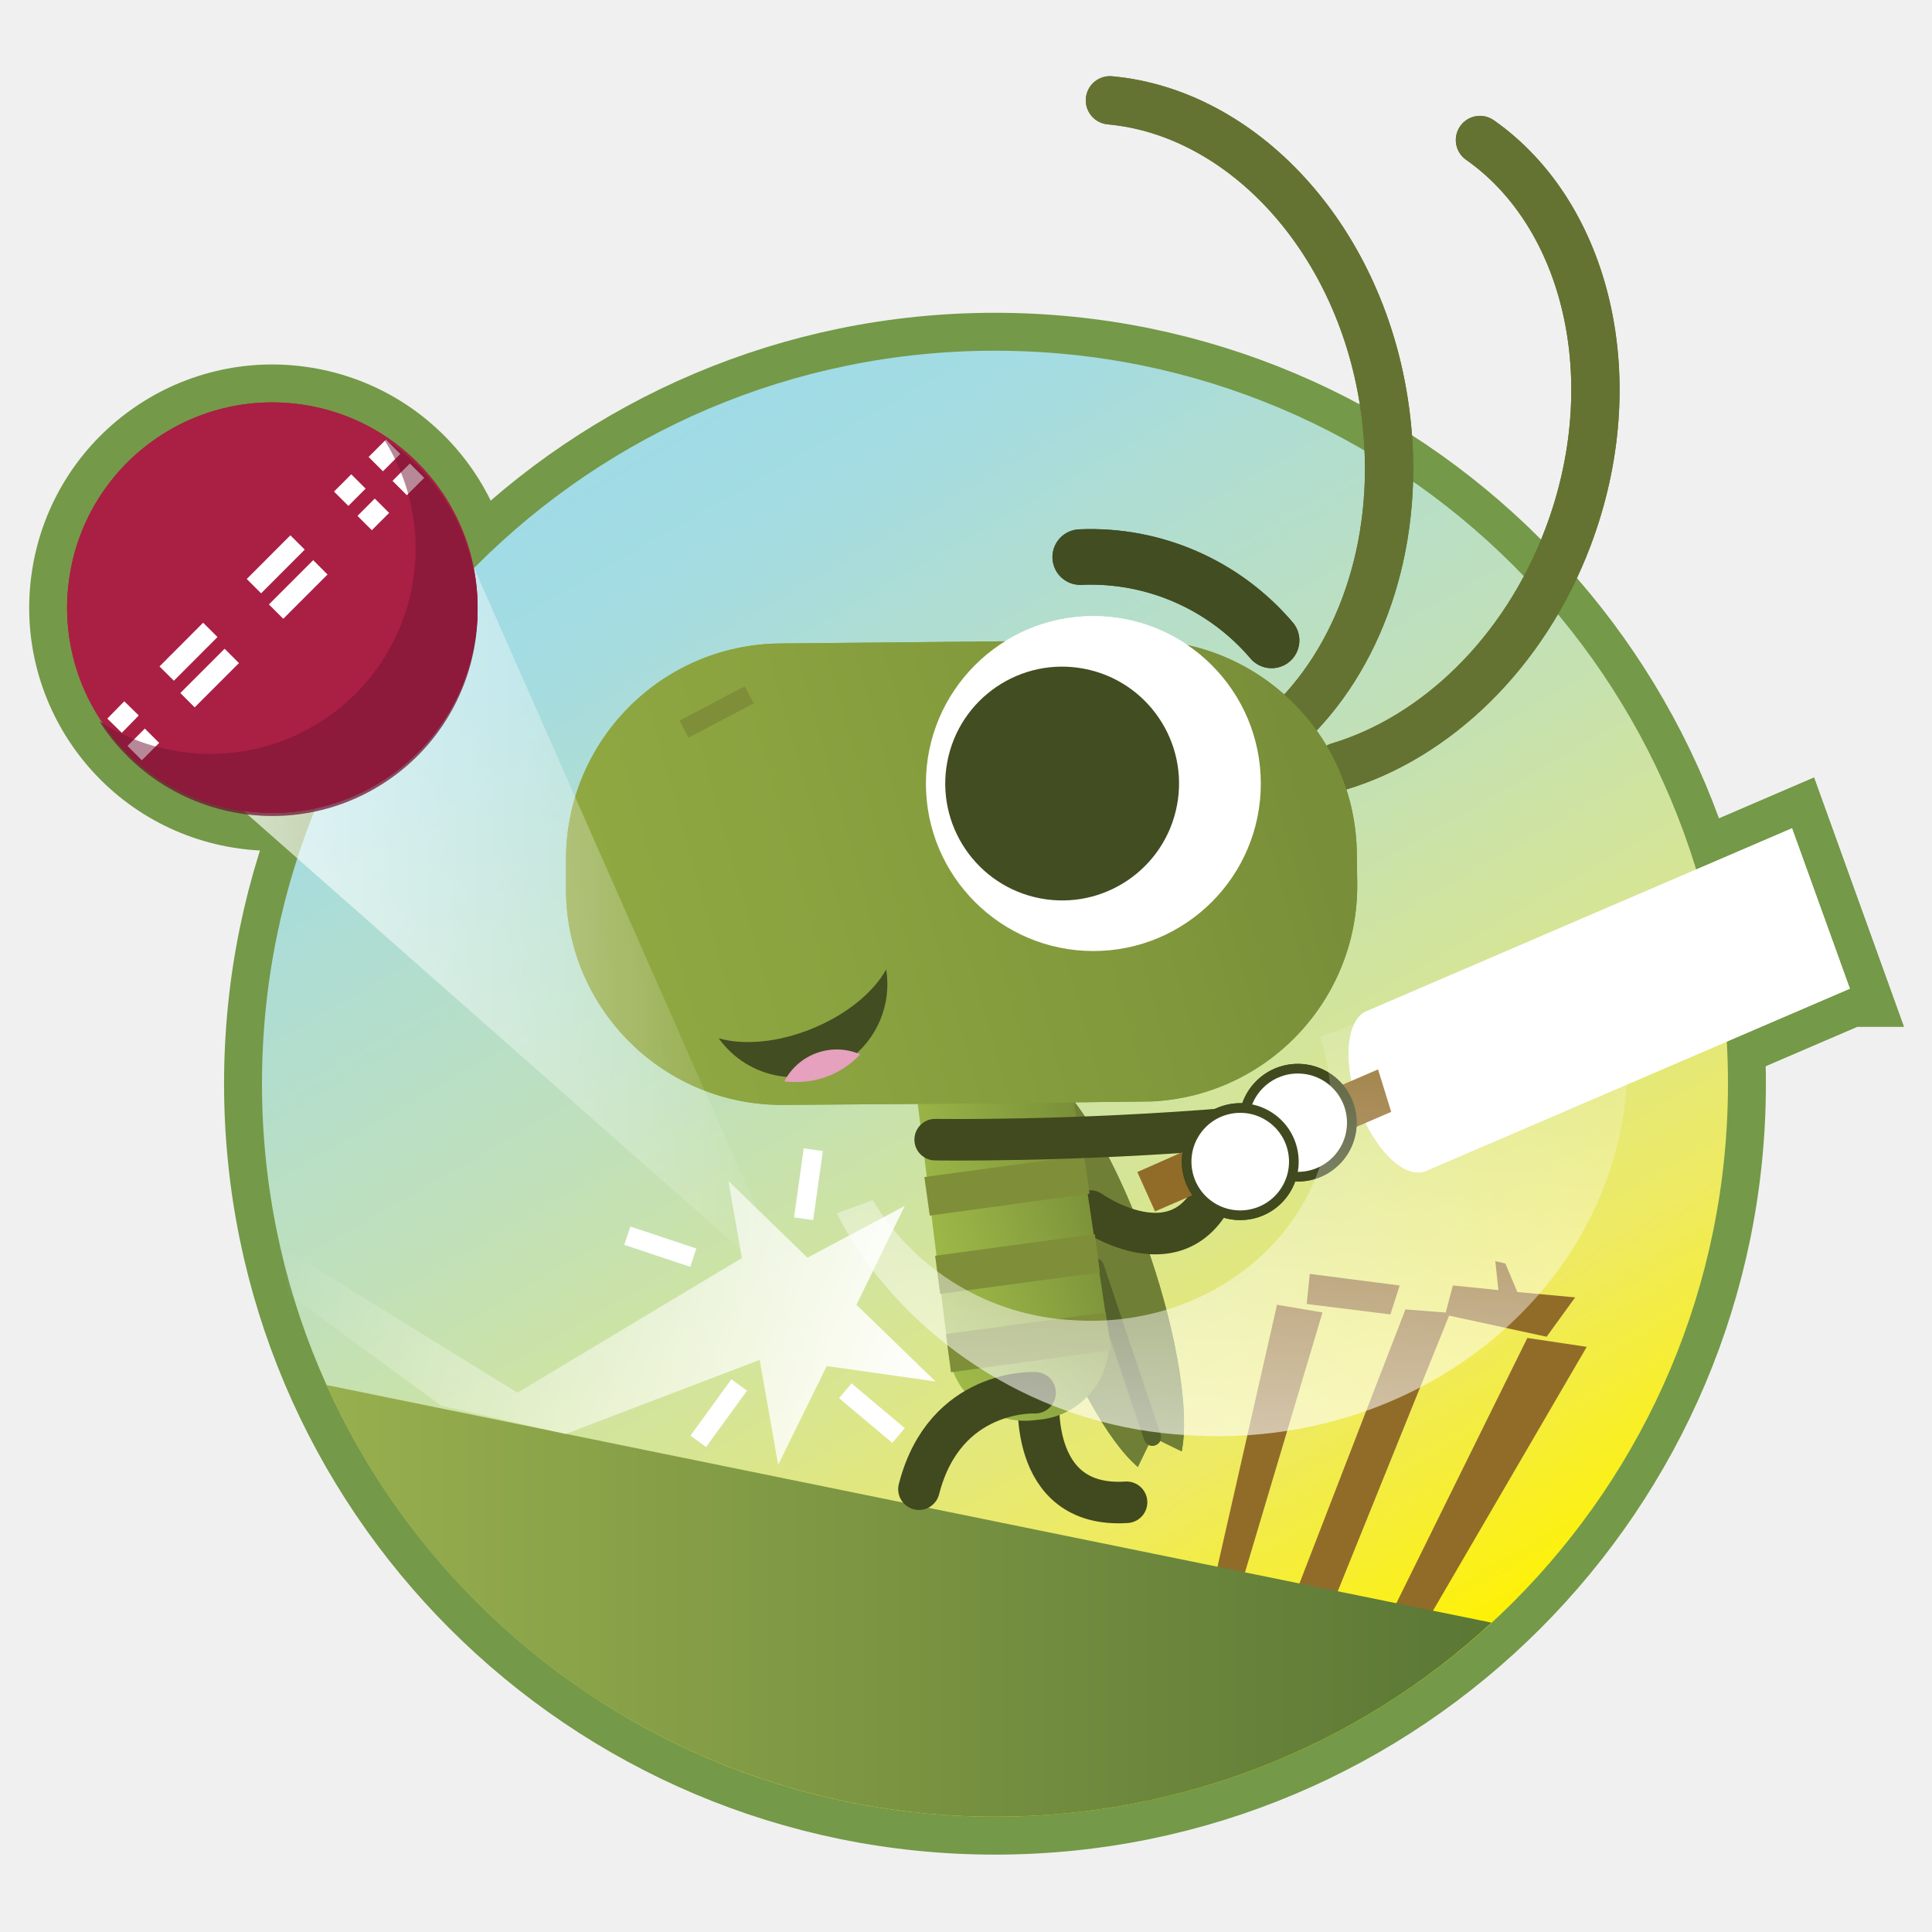
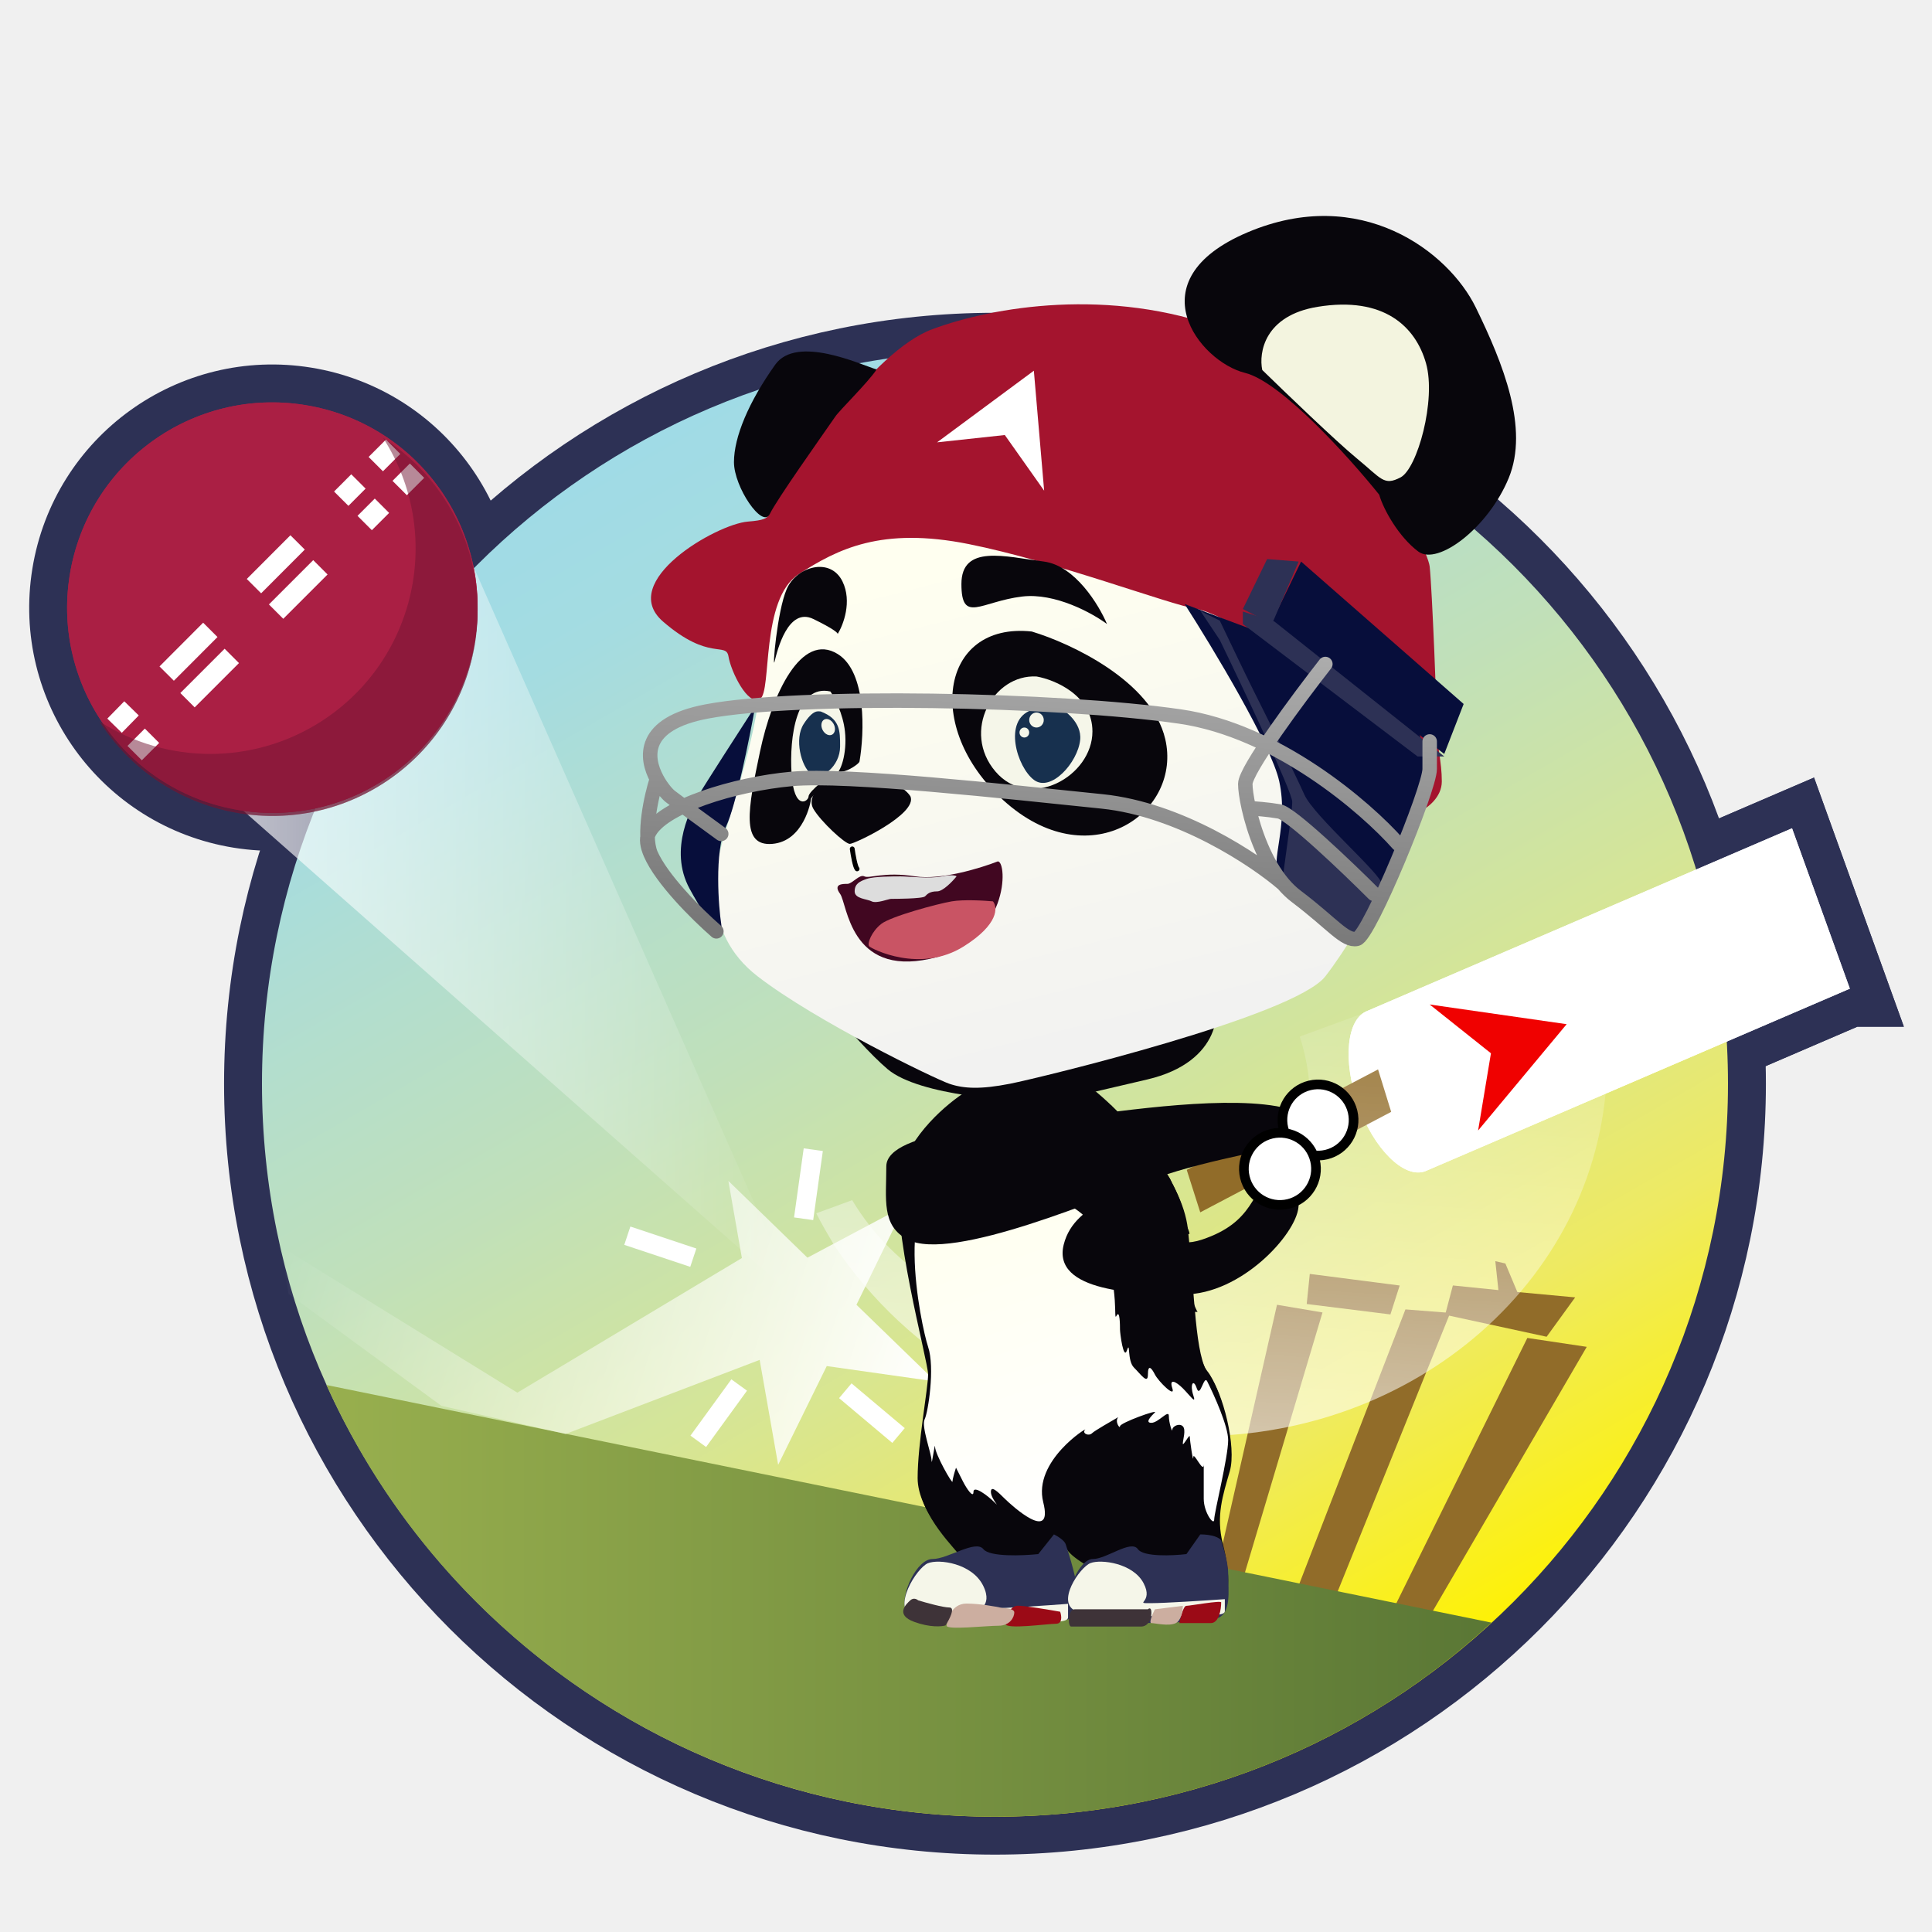
- <svg xmlns="http://www.w3.org/2000/svg" version="1.1" id="Layer_1" x="0px" y="0px" viewBox="0 0 400 400" style="enable-background:new 0 0 400 400;" xml:space="preserve">
-   <style type="text/css">
- 	.st0{fill:none;stroke:#749948;stroke-width:15.7;stroke-miterlimit:10;}
- 	.st1{fill:url(#SVGID_1_);}
- 	.st2{fill:#FFFFFF;}
- 	.st3{fill:#916C29;}
- 	.st4{fill:#6F8036;}
- 	.st5{fill:none;stroke:#54612B;stroke-width:3.6;stroke-linecap:round;stroke-linejoin:round;stroke-miterlimit:10;}
- 	.st6{fill:none;stroke:#41491F;stroke-width:8.6;stroke-linecap:round;stroke-linejoin:round;stroke-miterlimit:10;}
- 	.st7{fill:url(#SVGID_2_);}
- 	.st8{fill:#7F8E38;}
- 	.st9{fill:url(#SVGID_3_);}
- 	.st10{fill:url(#SVGID_4_);}
- 	.st11{fill:none;stroke:#FFFFFF;stroke-width:4;stroke-miterlimit:10;}
- 	.st12{fill:none;stroke:#41491F;stroke-width:2;stroke-linecap:round;stroke-linejoin:round;stroke-miterlimit:10;}
- 	.st13{fill:none;stroke:#647331;stroke-width:10;stroke-linecap:round;stroke-linejoin:round;stroke-miterlimit:10;}
- 	.st14{fill:none;stroke:#424D21;stroke-width:11.5;stroke-linecap:round;stroke-miterlimit:10;}
- 	.st15{fill:url(#SVGID_5_);}
- 	.st16{fill:#424D21;}
- 	.st17{fill:none;stroke:#7F8E38;stroke-width:4;stroke-miterlimit:10;}
- 	.st18{fill:#E5A1BD;}
- 	.st19{fill:url(#SVGID_6_);}
- 	.st20{fill:none;}
- 	.st21{fill:url(#SVGID_7_);}
- 	.st22{fill:url(#SVGID_8_);}
- 	.st23{fill:#AA1F44;}
- 	.st24{fill:none;stroke:#FFFFFF;stroke-width:4.2;stroke-miterlimit:10;}
- 	.st25{fill:none;stroke:#FFFFFF;stroke-width:4.2;stroke-miterlimit:10;stroke-dasharray:12.786,12.786;}
- 	.st26{fill:none;stroke:#FFFFFF;stroke-width:4.2;stroke-miterlimit:10;stroke-dasharray:12.968,12.968;}
- 	.st27{opacity:0.5;fill:#701431;enable-background:new    ;}
- </style>
-   <ellipse transform="matrix(0.1602 -0.9871 0.9871 0.1602 -76.8197 161.3176)" class="st0" cx="56.39" cy="125.8" rx="42.49" ry="42.49" />
-   <path class="st0" d="M382.92,204.72l-87.86,37.78c-4.39,1.6-10.62-4.63-13.9-13.74c-3.19-9.19-2.4-17.89,2-19.49l87.86-37.78  L383,204.72H382.92z" />
-   <path class="st0" d="M382.92,204.72l-87.86,37.78c-4.39,1.6-10.62-4.63-13.9-13.74c-3.19-9.19-2.4-17.89,2-19.49l87.86-37.78  L383,204.72H382.92z" />
-   <circle class="st0" cx="206" cy="224.37" r="151.76" />
-   <linearGradient id="SVGID_1_" gradientUnits="userSpaceOnUse" x1="130.107" y1="309.083" x2="281.89" y2="46.178" gradientTransform="matrix(1 0 0 -1 0 402)">
-     <stop offset="0" style="stop-color:#A0DBE6" />
-     <stop offset="0.1" style="stop-color:#A4DCE1" />
-     <stop offset="0.2" style="stop-color:#AFDDD3" />
-     <stop offset="0.4" style="stop-color:#C0E0BA" />
-     <stop offset="0.6" style="stop-color:#D5E597" />
-     <stop offset="0.8" style="stop-color:#EEEA62" />
-     <stop offset="1" style="stop-color:#FFF200" />
-   </linearGradient>
-   <circle class="st1" cx="206" cy="224.37" r="151.76" />
-   <path class="st2" d="M382.92,204.72l-87.86,37.78c-4.39,1.6-10.62-4.63-13.9-13.74c-3.19-9.19-2.4-17.89,2-19.49l87.86-37.78  L383,204.72H382.92z" />
-   <path class="st2" d="M382.92,204.72l-87.86,37.78c-4.39,1.6-10.62-4.63-13.9-13.74c-3.19-9.19-2.4-17.89,2-19.49l87.86-37.78  L383,204.72H382.92z" />
-   <path class="st3" d="M285.31,221.41l-28.2,12.14l2.8,8.79l28.12-12.14L285.31,221.41z M271.18,263.75l18.61,2.4l-1.92,5.99  l-17.33-2.16L271.18,263.75z M314.15,267.5l-2.48-5.91l-2.08-0.48l0.64,5.99l-9.43-0.96l-1.6,6.07l21.01,4.55l5.91-8.15  L314.15,267.5z M264.39,270.14l-12.54,55.19l5.83,0.48l16.13-54.08L264.39,270.14z" />
-   <path class="st3" d="M290.98,271.1l-22.52,58.23l7.59,2.4l24.2-59.91L290.98,271.1z M316.22,277.01l-28.28,57.27l6.79,2.56  l33.79-57.99L316.22,277.01z" />
-   <path class="st4" d="M235.63,303.76c-6.23-5.27-13.98-19.17-19.81-36.26c-7.99-23.24-9.43-43.85-3.27-45.93  c6.15-2.16,17.57,15.02,25.56,38.34c5.75,17.01,8.15,32.59,6.55,40.58l-6.07-2.96l-3.04,6.23L235.63,303.76z" />
-   <path class="st5" d="M226.77,262.31l11.82,35.22" />
-   <path class="st4" d="M235.63,303.76c-6.23-5.27-13.98-19.17-19.81-36.26c-7.99-23.24-9.43-43.85-3.27-45.93  c6.15-2.16,17.57,15.02,25.56,38.34c5.75,17.01,8.15,32.59,6.55,40.58l-6.07-2.96l-3.04,6.23L235.63,303.76z" />
-   <path class="st5" d="M226.77,262.31l11.82,35.22" />
-   <path class="st6" d="M225.73,250.73c0,0,24.2,17.25,28.67-14.54 M233.24,311.03c-20.85,1.36-18.13-22.76-18.13-22.76" />
-   <linearGradient id="SVGID_2_" gradientUnits="userSpaceOnUse" x1="2288.242" y1="467.091" x2="2328.335" y2="467.091" gradientTransform="matrix(-0.9603 0.279 -0.279 -0.9603 2557.138 61.4057)">
-     <stop offset="0" style="stop-color:#798E39" />
-     <stop offset="0.2" style="stop-color:#82993C" />
-     <stop offset="0.7" style="stop-color:#96B045" />
-     <stop offset="1" style="stop-color:#A0BA49" />
-   </linearGradient>
-   <path class="st7" d="M221.89,225.01l7.59,50.88c1.18,8.73-4.93,16.77-13.66,17.97l-1.52,0.16c-8.68,1.14-16.65-4.92-17.89-13.58  l-6.95-56.39L221.89,225.01L221.89,225.01z" />
-   <path class="st8" d="M225.57,247.13l-33.07,4.55l-1.12-7.99l33.07-4.47L225.57,247.13z M227.72,263.43l-33.07,4.47l-1.04-7.91  l33.07-4.47L227.72,263.43z M230.04,279.56l-33.15,4.55l-1.04-7.91l33.07-4.47L230.04,279.56z" />
-   <path class="st6" d="M193.62,235.95c0,0,28.28,0.48,62.3-2.4" />
-   <linearGradient id="SVGID_3_" gradientUnits="userSpaceOnUse" x1="67.576" y1="70.559" x2="308.797" y2="70.559" gradientTransform="matrix(1 0 0 -1 0 402)">
-     <stop offset="0" style="stop-color:#98AF4E" />
-     <stop offset="1" style="stop-color:#5A7735" />
-   </linearGradient>
-   <path class="st9" d="M206,376.13c38.11,0.06,74.83-14.29,102.8-40.18l-241.22-49.2c24.55,54.45,78.77,89.44,138.5,89.38H206z" />
-   <linearGradient id="SVGID_4_" gradientUnits="userSpaceOnUse" x1="327.408" y1="-134.093" x2="465.264" y2="-134.093" gradientTransform="matrix(0.9537 0.3007 0.3007 -0.9537 -209.7119 19.7202)">
-     <stop offset="0" style="stop-color:#FFFFFF;stop-opacity:0" />
-     <stop offset="1" style="stop-color:#FFFFFF" />
-   </linearGradient>
-   <path class="st10" d="M177.32,270.14l9.98-20.45l-20.13,10.7l-16.37-15.9l2.8,15.97l-46.49,27.88L57.99,258l1.76,9.9l31.63,23.16  l25.72,5.83l40.18-15.34l3.83,21.73l10.06-20.45l22.52,3.19L177.32,270.14z" />
-   <path class="st11" d="M143.54,260.39l-13.66-4.55 M168.38,238.03l-2,14.3 M186.03,297.21l-11.02-9.27 M144.57,298.41l8.47-11.66" />
-   <path class="st6" d="M190.26,308.32c5.35-20.93,24.04-19.97,24.04-19.97" />
-   <path class="st3" d="M250.49,236.51c-0.4,0-0.8,0-1.2,0.16l0.08-0.16l-13.9,6.15l3.67,8.15l12.7-5.51h-0.16l1.68-0.72  c1.04-0.8,1.68-2.16,1.76-3.59C255.03,238.49,252.99,236.51,250.49,236.51L250.49,236.51z" />
-   <ellipse class="st2" cx="268.7" cy="232.44" rx="11.18" ry="11.18" />
-   <ellipse class="st12" cx="268.7" cy="232.44" rx="11.18" ry="11.18" />
-   <ellipse transform="matrix(0.9724 -0.2331 0.2331 0.9724 -48.9961 66.5003)" class="st2" cx="256.8" cy="240.5" rx="11.1" ry="11.1" />
-   <ellipse transform="matrix(0.9724 -0.2331 0.2331 0.9724 -48.9961 66.5003)" class="st12" cx="256.8" cy="240.5" rx="11.1" ry="11.1" />
-   <ellipse class="st2" cx="268.7" cy="232.44" rx="11.18" ry="11.18" />
-   <ellipse class="st12" cx="268.7" cy="232.44" rx="11.18" ry="11.18" />
-   <ellipse transform="matrix(0.9724 -0.2331 0.2331 0.9724 -48.9961 66.5003)" class="st2" cx="256.8" cy="240.5" rx="11.1" ry="11.1" />
-   <ellipse transform="matrix(0.9724 -0.2331 0.2331 0.9724 -48.9961 66.5003)" class="st12" cx="256.8" cy="240.5" rx="11.1" ry="11.1" />
-   <path class="st13" d="M277.17,158.71c19.97-5.99,38.34-23.32,47.45-47.45c12.3-32.51,3.99-66.7-18.21-82.27" />
-   <path class="st13" d="M268.94,147.85c14.3-15.1,21.57-39.14,17.57-64.7c-5.35-34.35-29.55-59.91-56.71-62.38" />
-   <path class="st14" d="M263.27,132.59c-9.84-11.55-24.46-17.92-39.62-17.25" />
-   <linearGradient id="SVGID_5_" gradientUnits="userSpaceOnUse" x1="2373.216" y1="518.048" x2="2536.077" y2="518.048" gradientTransform="matrix(-0.9632 0.2689 -0.2689 -0.9632 2694.618 21.7599)">
-     <stop offset="0" style="stop-color:#798E39" />
-     <stop offset="0.2" style="stop-color:#7F963B" />
-     <stop offset="0.7" style="stop-color:#8CA440" />
-     <stop offset="1" style="stop-color:#91AA42" />
-   </linearGradient>
-   <path class="st15" d="M204.96,228.44l-42.73,0.32c-24.61,0.18-44.74-19.56-45.05-44.17v-6.39c-0.13-24.58,19.59-44.66,44.17-44.97  l74.52-0.72c24.64-0.18,44.79,19.61,45.05,44.25l0.08,6.31c0.16,23.95-18.57,43.77-42.49,44.97" />
-   <ellipse class="st2" cx="226.37" cy="162.23" rx="34.67" ry="34.67" />
-   <ellipse transform="matrix(0.1874 -0.9823 0.9823 0.1874 19.3384 347.83)" class="st16" cx="219.9" cy="162.23" rx="24.2" ry="24.2" />
-   <path class="st17" d="M141.62,150.96l13.5-7.11" />
-   <path class="st16" d="M148.73,214.86c6.12,8.69,18.13,10.78,26.82,4.66c6.02-4.24,9.09-11.53,7.92-18.8  c-2.56,4.63-8.07,9.27-15.26,12.22s-14.38,3.51-19.49,2V214.86z" />
-   <path class="st18" d="M178.12,218.3c-5.9-2.57-12.78-0.12-15.74,5.59C168.3,224.53,173.73,222.85,178.12,218.3L178.12,218.3z" />
-   <path class="st13" d="M277.17,158.71c19.97-5.99,38.34-23.32,47.45-47.45c12.3-32.51,3.99-66.7-18.21-82.27" />
-   <path class="st13" d="M268.94,147.85c14.3-15.1,21.57-39.14,17.57-64.7c-5.35-34.35-29.55-59.91-56.71-62.38" />
-   <path class="st14" d="M263.27,132.59c-9.84-11.55-24.46-17.92-39.62-17.25" />
-   <linearGradient id="SVGID_6_" gradientUnits="userSpaceOnUse" x1="2373.216" y1="518.048" x2="2536.077" y2="518.048" gradientTransform="matrix(-0.9632 0.2689 -0.2689 -0.9632 2694.618 21.7599)">
-     <stop offset="0" style="stop-color:#798E39" />
-     <stop offset="0.2" style="stop-color:#7F963B" />
-     <stop offset="0.7" style="stop-color:#8CA440" />
-     <stop offset="1" style="stop-color:#91AA42" />
-   </linearGradient>
-   <path class="st19" d="M204.96,228.44l-42.73,0.32c-24.61,0.18-44.74-19.56-45.05-44.17v-6.39c-0.13-24.58,19.59-44.66,44.17-44.97  l74.52-0.72c24.64-0.18,44.79,19.61,45.05,44.25l0.08,6.31c0.16,23.95-18.57,43.77-42.49,44.97" />
-   <ellipse class="st2" cx="226.37" cy="162.23" rx="34.67" ry="34.67" />
-   <ellipse transform="matrix(0.1874 -0.9823 0.9823 0.1874 19.3384 347.83)" class="st16" cx="219.9" cy="162.23" rx="24.2" ry="24.2" />
-   <path class="st17" d="M141.62,150.96l13.5-7.11" />
-   <path class="st16" d="M148.73,214.86c6.12,8.69,18.13,10.78,26.82,4.66c6.02-4.24,9.09-11.53,7.92-18.8  c-2.56,4.63-8.07,9.27-15.26,12.22s-14.38,3.51-19.49,2V214.86z" />
-   <path class="st18" d="M178.12,218.3c-5.9-2.57-12.78-0.12-15.74,5.59C168.3,224.53,173.73,222.85,178.12,218.3L178.12,218.3z" />
-   <path class="st20" d="M211.43,252.49l-8.23,0.88" />
-   <linearGradient id="SVGID_7_" gradientUnits="userSpaceOnUse" x1="398.014" y1="29.577" x2="398.014" y2="-127.775" gradientTransform="matrix(1.09 0.073 0.0532 -0.7945 -177.042 182.5685)">
-     <stop offset="0" style="stop-color:#FFFFFF;stop-opacity:0" />
-     <stop offset="1" style="stop-color:#FFFFFF;stop-opacity:0.7" />
-   </linearGradient>
-   <path class="st21" d="M273.33,214.54c1.68,5.11,2.4,10.62,2.08,16.21c-1.76,25.4-25.56,44.49-53.36,42.57  c-17.06-0.9-32.56-10.2-41.37-24.84l-7.43,2.72c1.12,2.24,2.4,4.39,3.67,6.55c15.45,23.25,40.97,37.85,68.85,39.38  c47.37,3.19,88.1-29.39,91.06-72.77c0.7-10.66-0.94-21.35-4.79-31.31l-58.71,21.57V214.54z" />
-   <linearGradient id="SVGID_8_" gradientUnits="userSpaceOnUse" x1="48.885" y1="209.261" x2="164.943" y2="209.261" gradientTransform="matrix(1 0 0 -1 0 402)">
-     <stop offset="0" style="stop-color:#FFFFFF;stop-opacity:0.7" />
-     <stop offset="1" style="stop-color:#FFFFFF;stop-opacity:0" />
-   </linearGradient>
-   <path class="st22" d="M164.94,268.94L48.89,166.54l48.8-50L164.94,268.94z" />
-   <ellipse transform="matrix(0.1602 -0.9871 0.9871 0.1602 -76.8197 161.3176)" class="st23" cx="56.39" cy="125.8" rx="42.49" ry="42.49" />
-   <g>
-     <path class="st24" d="M23.72,150.25l3.51-3.59" />
-     <path class="st25" d="M34.51,139.46l39.7-39.78" />
-     <path class="st24" d="M77.8,96.09l3.59-3.59" />
-   </g>
-   <g>
-     <path class="st24" d="M27.88,155.92l3.59-3.59" />
-     <path class="st26" d="M38.82,144.97l40.26-40.26" />
-     <path class="st24" d="M82.75,101.04l3.59-3.59" />
-   </g>
-   <path class="st27" d="M79.32,90.66c12.67,19.76,6.92,46.04-12.84,58.71c-13.98,8.96-31.89,8.96-45.87,0  c12.67,19.76,38.95,25.5,58.71,12.84c19.76-12.67,25.5-38.95,12.84-58.71C88.85,98.34,84.47,93.96,79.32,90.66z" />
-   <ellipse transform="matrix(0.1602 -0.9871 0.9871 0.1602 -76.8197 161.3176)" class="st23" cx="56.39" cy="125.8" rx="42.49" ry="42.49" />
-   <g>
-     <path class="st24" d="M23.72,150.25l3.51-3.59" />
-     <path class="st25" d="M34.51,139.46l39.7-39.78" />
-     <path class="st24" d="M77.8,96.09l3.59-3.59" />
-   </g>
-   <g>
-     <path class="st24" d="M27.88,155.92l3.59-3.59" />
-     <path class="st26" d="M38.82,144.97l40.26-40.26" />
-     <path class="st24" d="M82.75,101.04l3.59-3.59" />
-   </g>
-   <path class="st27" d="M79.32,90.66c12.67,19.76,6.92,46.04-12.84,58.71c-13.98,8.96-31.89,8.96-45.87,0  c12.67,19.76,38.95,25.5,58.71,12.84c19.76-12.67,25.5-38.95,12.84-58.71C88.85,98.34,84.47,93.96,79.32,90.66z" />
+ <svg xmlns="http://www.w3.org/2000/svg" width="400" height="400" viewBox="0 0 400 400" fill="none">
+   <path d="M98.333 132.615C102.092 109.451 86.362 87.626 63.198 83.866C40.034 80.107 18.209 95.837 14.449 119.001C10.69 142.165 26.42 163.991 49.584 167.75C72.748 171.509 94.574 155.779 98.333 132.615Z" stroke="#2D3155" stroke-width="15.7" stroke-miterlimit="10" />
+   <path d="M382.92 204.72L295.06 242.5C290.67 244.1 284.44 237.87 281.16 228.76C277.97 219.57 278.76 210.87 283.16 209.27L371.02 171.49L383 204.72H382.92Z" stroke="#2D3155" stroke-width="15.7" stroke-miterlimit="10" />
+   <path d="M382.92 204.72L295.06 242.5C290.67 244.1 284.44 237.87 281.16 228.76C277.97 219.57 278.76 210.87 283.16 209.27L371.02 171.49L383 204.72H382.92Z" stroke="#2D3155" stroke-width="15.7" stroke-miterlimit="10" />
+   <path d="M206 376.13C289.815 376.13 357.76 308.185 357.76 224.37C357.76 140.555 289.815 72.61 206 72.61C122.185 72.61 54.24 140.555 54.24 224.37C54.24 308.185 122.185 376.13 206 376.13Z" stroke="#2D3155" stroke-width="15.7" stroke-miterlimit="10" />
+   <path d="M206 376.13C289.815 376.13 357.76 308.185 357.76 224.37C357.76 140.555 289.815 72.61 206 72.61C122.185 72.61 54.24 140.555 54.24 224.37C54.24 308.185 122.185 376.13 206 376.13Z" fill="url(#paint0_linear_89_3707)" />
+   <path d="M382.92 204.72L295.06 242.5C290.67 244.1 284.44 237.87 281.16 228.76C277.97 219.57 278.76 210.87 283.16 209.27L371.02 171.49L383 204.72H382.92Z" fill="white" />
+   <path d="M382.92 204.72L295.06 242.5C290.67 244.1 284.44 237.87 281.16 228.76C277.97 219.57 278.76 210.87 283.16 209.27L371.02 171.49L383 204.72H382.92Z" fill="white" />
+   <path d="M285.31 221.41L245.7 242.21L248.5 251L288.03 230.2L285.31 221.41ZM271.18 263.75L289.79 266.15L287.87 272.14L270.54 269.98L271.18 263.75ZM314.15 267.5L311.67 261.59L309.59 261.11L310.23 267.1L300.8 266.14L299.2 272.21L320.21 276.76L326.12 268.61L314.15 267.5ZM264.39 270.14L251.85 325.33L257.68 325.81L273.81 271.73L264.39 270.14Z" fill="#916C29" />
+   <path d="M290.98 271.1L268.46 329.33L276.05 331.73L300.25 271.82L290.98 271.1ZM316.22 277.01L287.94 334.28L294.73 336.84L328.52 278.85L316.22 277.01Z" fill="#916C29" />
+   <path d="M206 376.13C244.11 376.19 280.83 361.84 308.8 335.95L67.58 286.75C92.13 341.2 146.35 376.19 206.08 376.13H206Z" fill="url(#paint1_linear_89_3707)" />
+   <path d="M177.32 270.14L187.3 249.69L167.17 260.39L150.8 244.49L153.6 260.46L107.11 288.34L57.99 258L59.75 267.9L91.38 291.06L117.1 296.89L157.28 281.55L161.11 303.28L171.17 282.83L193.69 286.02L177.32 270.14Z" fill="url(#paint2_linear_89_3707)" />
+   <path d="M143.54 260.39L129.88 255.84M168.38 238.03L166.38 252.33M186.03 297.21L175.01 287.94M144.57 298.41L153.04 286.75" stroke="white" stroke-width="4" stroke-miterlimit="10" />
+   <path d="M269.08 214.54C270.76 219.65 271.48 225.16 271.16 230.75C269.4 256.15 245.6 275.24 217.8 273.32C200.74 272.42 185.24 263.12 176.43 248.48L169 251.2C170.12 253.44 171.4 255.59 172.67 257.75C188.12 281 213.64 295.6 241.52 297.13C288.89 300.32 329.62 267.74 332.58 224.36C333.28 213.7 331.64 203.01 327.79 193.05L269.08 214.62V214.54Z" fill="url(#paint3_linear_89_3707)" />
+   <path d="M164.94 268.94L48.89 166.54L97.69 116.54L164.94 268.94Z" fill="url(#paint4_linear_89_3707)" />
+   <path d="M98.333 132.615C102.092 109.451 86.362 87.626 63.198 83.866C40.034 80.107 18.209 95.837 14.449 119.001C10.69 142.165 26.42 163.991 49.584 167.75C72.748 171.509 94.574 155.779 98.333 132.615Z" fill="#AA1F44" />
+   <path d="M23.72 150.25L27.23 146.66" stroke="white" stroke-width="4.2" stroke-miterlimit="10" />
+   <path d="M34.51 139.46L74.21 99.68" stroke="white" stroke-width="4.2" stroke-miterlimit="10" stroke-dasharray="12.79 12.79" />
+   <path d="M77.8 96.09L81.39 92.5" stroke="white" stroke-width="4.2" stroke-miterlimit="10" />
+   <path d="M27.88 155.92L31.47 152.33" stroke="white" stroke-width="4.2" stroke-miterlimit="10" />
+   <path d="M38.82 144.97L79.08 104.71" stroke="white" stroke-width="4.2" stroke-miterlimit="10" stroke-dasharray="12.97 12.97" />
+   <path d="M82.75 101.04L86.34 97.45" stroke="white" stroke-width="4.2" stroke-miterlimit="10" />
+   <path opacity="0.5" d="M79.32 90.66C91.99 110.42 86.24 136.7 66.48 149.37C52.5 158.33 34.59 158.33 20.61 149.37C33.28 169.13 59.56 174.87 79.32 162.21C99.08 149.54 104.82 123.26 92.16 103.5C88.85 98.34 84.47 93.96 79.32 90.66Z" fill="#701431" />
+   <path d="M98.333 132.615C102.092 109.451 86.362 87.626 63.198 83.866C40.034 80.107 18.209 95.837 14.449 119.001C10.69 142.165 26.42 163.991 49.584 167.75C72.748 171.509 94.574 155.779 98.333 132.615Z" fill="#AA1F44" />
+   <path d="M23.72 150.25L27.23 146.66" stroke="white" stroke-width="4.2" stroke-miterlimit="10" />
+   <path d="M34.51 139.46L74.21 99.68" stroke="white" stroke-width="4.2" stroke-miterlimit="10" stroke-dasharray="12.79 12.79" />
+   <path d="M77.8 96.09L81.39 92.5" stroke="white" stroke-width="4.2" stroke-miterlimit="10" />
+   <path d="M27.88 155.92L31.47 152.33" stroke="white" stroke-width="4.2" stroke-miterlimit="10" />
+   <path d="M38.82 144.97L79.08 104.71" stroke="white" stroke-width="4.2" stroke-miterlimit="10" stroke-dasharray="12.97 12.97" />
+   <path d="M82.75 101.04L86.34 97.45" stroke="white" stroke-width="4.2" stroke-miterlimit="10" />
+   <path opacity="0.5" d="M79.32 90.66C91.99 110.42 86.24 136.7 66.48 149.37C52.5 158.33 34.59 158.33 20.61 149.37C33.28 169.13 59.56 174.87 79.32 162.21C99.08 149.54 104.82 123.26 92.16 103.5C88.85 98.34 84.47 93.96 79.32 90.66Z" fill="#701431" />
+   <path d="M237.5 223.5C253.155 219.842 252.804 208.371 251 206L236 208.5C224.48 211.04 208.696 219.347 201.701 219.347C192.957 219.347 168.807 198.518 165.477 198.01C162.146 197.502 177.135 215.791 183.797 221.379C190.459 226.967 210.444 227.983 214.608 227.983C218.772 227.983 217.931 228.072 237.5 223.5Z" fill="#08060C" />
+   <path d="M274.401 202.136C267.971 210.412 215.126 223.197 209.098 224.379C203.07 225.561 199.554 225.414 196.54 224.379C193.526 223.345 168.912 211.447 156.856 202.136C144.8 192.824 148.316 179.375 149.321 175.237C150.326 171.098 156.856 151.959 157.358 141.613C157.86 131.267 161.377 114.196 170.419 111.093C179.461 107.989 210.103 109.541 219.647 109.541C229.191 109.541 265.359 133.336 271.387 133.336C277.415 133.336 294.996 149.889 295.498 158.166C296.001 166.443 282.438 191.79 274.401 202.136Z" fill="url(#paint5_linear_89_3707)" />
+   <path d="M298.512 161.787C298.512 165.098 295.498 167.305 293.991 167.995C294.661 164.891 296.001 158.373 296.001 157.132C296.001 155.58 287.964 144.717 284.95 142.13C281.936 139.544 273.898 135.923 271.387 136.957C268.875 137.992 253.805 127.129 247.777 126.094C241.749 125.06 218.642 116.266 200.558 112.645C182.475 109.024 173.433 113.679 165.395 118.852C157.358 124.025 159.87 143.165 157.358 144.717C154.847 146.269 151.33 139.026 150.828 135.923C150.326 132.819 146.809 136.957 137.265 128.681C127.721 120.404 148.316 108.506 154.847 107.989C161.377 107.472 157.861 106.437 161.377 101.782C164.893 97.126 180.465 72.813 193.023 68.158C205.582 63.502 229.693 59.364 253.303 68.158C276.912 76.952 295.498 112.645 296.001 117.3C296.503 121.956 297.508 147.303 297.508 150.924C297.508 154.545 298.512 157.649 298.512 161.787Z" fill="#A4142E" />
+   <path d="M214.049 76.752L194.012 91.582L208.037 90.069L216.179 101.589L214.049 76.752Z" fill="white" />
+   <path d="M257.77 77.202C265.28 79.047 279.42 94.785 285.552 102.423C286.418 105.486 289.622 111.196 293.646 114.193C297.67 117.19 308.133 109.267 312.365 98.971C316.598 88.676 311.228 75.308 305.555 63.68C299.883 52.052 281.666 38.184 258.273 48.112C234.88 58.04 248.383 74.895 257.77 77.202Z" fill="#08060C" />
+   <path d="M272.791 63.525C261.813 65.319 260.582 72.993 261.338 76.605C266.114 81.267 276.703 91.444 280.86 94.86C286.056 99.129 286.486 100.648 289.963 98.844C293.441 97.04 297.388 82.803 295.24 75.212C293.091 67.62 286.513 61.282 272.791 63.525Z" fill="#F3F4DF" />
+   <path d="M160.5 75.5C164.92 69.293 178.151 75.465 181.5 76.5C179.491 79.431 173.958 84.776 172.93 86.263C170 90.5 160.874 103.333 159.367 106.437C157.86 109.541 151.96 100.847 151.96 95.674C151.96 90.501 154.974 83.259 160.5 75.5Z" fill="#08060C" />
+   <path d="M269.377 116.266L303.033 145.751L299.015 156.097L263.35 128.681L269.377 116.266Z" fill="#070E3B" />
+   <path d="M262.345 115.749L268.875 116.266L263.349 129.198L257.321 126.094L262.345 115.749Z" fill="#2D3155" />
+   <path d="M264.857 161.787C263.249 154.338 251.126 134.198 245.266 125.06C252.466 127.818 267.67 133.543 270.884 134.371C274.903 135.405 292.485 149.372 293.489 150.924C294.494 152.476 295.499 161.787 295.499 163.856C295.499 165.925 283.945 193.859 281.433 194.894C278.922 195.928 266.866 184.548 264.857 181.444C262.847 178.34 266.866 171.098 264.857 161.787Z" fill="#070E3B" />
+   <path d="M259.544 143C257.944 139.8 254.211 132 252.544 128.5L248.544 126.5L252.544 132.5C257.544 142.833 267.544 164 267.544 166C267.544 168.5 265.544 181 265.544 182.5C265.544 184 279.044 194 281.044 194C283.044 194 286.044 185 286.044 183C286.044 181 272.044 169 270.044 164.5C268.044 160 261.544 147 259.544 143Z" fill="#2D3155" />
+   <path d="M241.247 152.993C238.434 140.992 221.656 133.164 213.619 130.75C194.53 128.681 191.014 151.441 208.596 166.443C226.177 181.444 244.763 167.995 241.247 152.993Z" fill="#08060C" />
+   <path d="M226.177 151.441C226.177 143.992 218.475 140.751 214.624 140.061C205.582 139.544 199.052 151.441 206.084 159.718C213.117 167.995 226.177 160.753 226.177 151.441Z" fill="#F5F6E9" />
+   <path d="M223.637 153.212C224.038 149.487 220.12 147.004 220.12 147.004C220.12 147.004 218.412 145.349 213.59 147.004C207.562 149.073 210.576 158.902 214.092 161.488C217.609 164.075 223.134 157.867 223.637 153.212Z" fill="#17304E" />
+   <path d="M144.8 164.374C146.006 162.305 153.005 151.441 156.354 146.269C155.181 152.821 152.335 166.96 150.326 171.098C147.814 176.271 148.819 188.169 149.321 191.273C149.823 194.376 147.312 192.307 142.791 184.031C138.27 175.754 143.293 166.96 144.8 164.374Z" fill="#070E3B" />
+   <path d="M216.13 116.266C222.56 117.093 227.516 125.232 229.191 129.198C226.177 126.956 218.441 122.68 211.609 123.508C203.07 124.542 199.051 129.198 199.051 120.921C199.051 112.645 208.093 115.231 216.13 116.266Z" fill="#08060C" />
+   <path d="M174.438 120.404C176.447 124.542 174.605 129.37 173.433 131.267C173.532 131.095 172.665 130.232 168.41 128.163C163.129 125.596 160.907 134.754 160.383 136.911L160.372 136.957C159.87 139.026 160.875 126.611 162.884 121.956C164.893 117.3 171.926 115.231 174.438 120.404Z" fill="#08060C" />
+   <path d="M189.507 181.444C194.731 182.272 203.07 179.72 206.586 178.34C208.596 178.34 209.098 194.894 192.521 198.515C175.944 202.136 175.442 187.134 173.935 185.065C172.428 182.996 174.437 182.996 175.442 182.996C176.446 182.996 177.953 180.927 178.958 181.444C179.963 181.961 182.977 180.409 189.507 181.444Z" fill="#410721" />
+   <path d="M197.042 186.617C199.453 186.203 203.74 186.444 205.582 186.617C206.586 187.824 206.787 191.376 199.554 195.928C190.512 201.618 180.465 196.445 179.963 195.928C179.461 195.411 180.465 192.824 182.475 191.273C184.484 189.721 194.028 187.134 197.042 186.617Z" fill="#C95464" />
+   <path d="M194.028 184.548C195.234 184.548 197.21 182.479 198.047 181.444C197.879 181.272 197.042 181.03 195.033 181.444C192.521 181.961 188 181.444 186.493 181.444C184.986 181.444 180.968 181.444 179.461 181.961C177.954 182.479 176.949 182.996 176.949 184.548C176.949 186.1 179.461 186.1 180.465 186.617C181.47 187.134 183.982 186.1 184.484 186.1C184.986 186.1 191.014 186.1 191.517 185.582C192.019 185.065 192.521 184.548 194.028 184.548Z" fill="#DDDDDD" />
+   <path d="M177.954 160.752C184.384 160.752 187.665 163.511 188.503 164.891C190.01 168.512 176.949 174.719 175.944 174.719C174.94 174.719 169.916 170.064 168.41 167.477C166.903 164.891 169.916 160.752 177.954 160.752Z" fill="#08060C" />
+   <path d="M176.447 175.754C176.614 176.961 177.049 179.478 177.451 179.892" stroke="black" stroke-linecap="round" />
+   <ellipse cx="1.507" cy="1.552" rx="1.507" ry="1.552" transform="matrix(-1 0 0 1 216.102 147.521)" fill="#F5F6E9" />
+   <ellipse cx="1.005" cy="1.035" rx="1.005" ry="1.035" transform="matrix(-1 0 0 1 213.087 150.625)" fill="#F5F6E9" />
+   <path d="M173.433 135.405C179.461 139.13 178.959 151.786 177.954 157.649C177.869 158.166 175.442 159.718 174.438 159.718C173.433 159.718 167.907 164.891 167.907 165.408C167.907 165.925 166.4 174.202 159.87 174.719C153.34 175.237 154.847 167.477 157.358 155.58C159.87 143.682 165.898 130.75 173.433 135.405Z" fill="#08060C" />
+   <path d="M174.94 151.441C174.538 147.717 172.763 144.372 171.926 143.165C164.893 141.613 163.386 152.476 163.888 160.235C164.391 167.995 167.405 165.925 167.405 164.891C167.405 163.856 171.926 160.235 172.93 160.235C173.935 160.235 175.442 156.097 174.94 151.441Z" fill="#F5F6E9" />
+   <path d="M173.935 154.545C173.935 151.234 173.935 148.855 169.916 147.303C169.414 147.303 168.409 146.786 166.4 149.89C164.391 152.993 165.898 158.683 167.907 160.235C169.916 161.787 173.935 158.683 173.935 154.545Z" fill="#17304E" />
+   <ellipse cx="1.301" cy="1.761" rx="1.301" ry="1.761" transform="matrix(-0.866043 0.499969 0.478132 0.878288 171.75 148.337)" fill="#F5F6E9" />
+   <path d="M293.489 156.614H299.015L263.852 128.68L257.321 126.611V129.198L293.489 156.614Z" fill="#2D3155" />
+   <path d="M289.47 174.719C282.773 167.133 264.354 151.235 244.261 148.338C219.144 144.717 165.395 143.682 146.307 147.303C132.764 149.872 133.634 156.868 136 161.27M149.321 172.65C146.474 170.581 140.379 166.132 138.772 164.891C138.188 164.44 136.969 163.072 136 161.27M274.401 137.475C268.875 144.544 257.824 159.408 257.824 162.305C257.824 163.313 258.058 165.124 258.558 167.335M296.001 153.511C296.001 154.028 296.001 155.89 296.001 159.201C296.001 163.339 283.443 193.859 280.931 194.376C278.419 194.894 275.908 191.273 268.373 185.583C267.397 184.846 266.497 183.97 265.67 182.996M284.447 185.065C278.922 179.547 267.268 168.409 264.856 167.995C262.445 167.581 259.653 167.383 258.558 167.335M258.558 167.335C259.621 172.035 261.887 178.543 265.67 182.996M265.67 182.996C259.873 177.996 244.261 167.581 228.186 165.926C208.093 163.856 175.442 160.235 163.888 161.27C152.335 162.305 136.763 166.96 134.251 172.65C133.774 173.732 134.005 175.166 134.71 176.789M148.316 192.825C144.103 189.144 136.971 181.995 134.71 176.789M136 161.27C134.886 164.719 133.068 172.65 134.71 176.789" stroke="url(#paint6_linear_89_3707)" stroke-width="3" stroke-linecap="round" />
+   <path d="M245.609 253.827C244.453 242.96 232.606 230.711 226.827 225.944H200.1C196.247 228.328 188.108 235.096 186.374 243.103C184.207 253.113 192.153 281.711 192.153 284.57C192.153 287.43 189.986 298.869 189.986 306.019C189.986 313.169 197.932 320.318 198.655 321.748C199.377 323.178 195.765 322.463 192.153 325.323C188.542 328.182 194.321 330.327 197.932 330.327C201.544 330.327 217.436 332.472 218.881 332.472C220.326 332.472 221.048 328.182 221.048 326.038C221.048 323.893 219.604 317.458 220.326 319.603C221.048 321.748 226.827 324.608 228.272 325.323C229.717 326.038 222.493 331.757 223.215 333.187C223.938 334.617 246.331 331.757 250.666 331.757C255 331.757 254.277 324.608 252.833 318.888C251.388 313.169 252.833 308.879 254.277 303.874C255.722 298.869 252.833 287.43 249.943 283.855C247.054 280.281 247.054 267.412 245.609 253.827Z" fill="#08060C" />
+   <path d="M245.947 254.542C244.791 243.675 232.945 231.426 227.166 226.659H200.438C196.585 229.042 188.447 235.811 186.713 243.818C184.546 253.827 192.492 282.425 192.492 285.285C192.492 288.145 190.325 299.584 190.325 306.734C190.325 313.883 198.271 321.033 198.993 322.463C199.716 323.893 196.104 323.178 192.492 326.038C188.88 328.897 194.659 331.042 198.271 331.042C201.883 331.042 217.775 333.187 219.22 333.187C220.664 333.187 221.387 328.897 221.387 326.752C221.387 324.608 219.942 318.173 220.664 320.318C221.387 322.463 227.166 325.323 228.61 326.038C230.055 326.752 222.831 332.472 223.554 333.902C224.276 335.332 246.67 332.472 251.004 332.472C255.338 332.472 254.616 325.323 253.171 319.603C251.727 313.883 253.171 309.594 254.616 304.589C256.06 299.584 253.171 288.145 250.281 284.57C247.392 280.996 247.392 268.126 245.947 254.542Z" fill="#08060C" />
+   <path d="M223.075 329.912C223.075 327.466 221.452 322.098 220.641 319.719C220.371 318.904 218.906 318.021 218.207 317.681L214.963 321.758C211.718 322.098 204.904 322.37 203.606 320.739C201.984 318.7 196.305 322.777 193.061 322.777C189.816 322.777 186.571 329.912 187.382 332.97C188.193 336.028 198.739 336.028 201.984 336.028C205.228 336.028 219.019 336.028 222.263 335.009C225.508 333.99 223.075 332.97 223.075 329.912Z" fill="#2D3155" />
+   <path d="M205.091 332.992C208.146 332.992 217.055 332.369 221.128 332.058V334.86C221.128 335.794 218.837 335.794 216.546 335.794C214.255 335.794 193.637 336.728 189.055 334.86C184.473 332.992 189.819 324.585 192.11 323.651C194.401 322.717 201.273 323.651 203.564 328.322C205.855 332.992 201.273 332.992 205.091 332.992Z" fill="#F5F6E9" />
+   <path d="M241.997 326.753C243.153 327.324 243.924 330.327 244.164 331.757C244.356 332.706 241.997 333.187 239.83 333.187C237.663 333.187 223.216 333.187 223.216 331.757C223.216 330.327 224.66 327.467 226.105 327.467C227.55 327.467 226.827 326.038 227.55 325.323C228.272 324.608 230.439 324.608 231.162 324.608H231.162C231.884 324.608 231.884 324.608 233.329 323.893C234.773 323.178 234.051 323.893 235.496 323.893C236.941 323.893 236.941 324.608 239.108 323.893C241.275 323.178 240.552 326.038 241.997 326.753Z" fill="#CFCECA" stroke="#CFCECA" />
+   <path d="M238.385 326.753C238.145 326.991 237.519 327.754 236.941 328.898C236.363 330.041 236.7 331.281 236.941 331.757" stroke="black" />
+   <path d="M233.329 326.753C233.088 326.991 232.462 327.754 231.884 328.898C231.306 330.041 231.643 331.281 231.884 331.757" stroke="black" />
+   <path d="M254.278 298.154C254.278 295.295 251.388 288.86 249.944 286C249.246 284.57 248.499 289.575 247.776 287.43C247.054 285.285 246.332 286.715 247.054 288.86C247.776 291.005 246.332 288.86 244.887 287.43C243.442 286 241.997 285.285 242.72 287.43C243.442 289.575 239.83 286 239.108 284.57C238.386 283.141 237.663 282.426 237.663 284.57C237.663 286.715 236.219 284.57 234.774 283.14C233.329 281.711 234.051 277.421 233.329 279.566C232.607 281.711 231.884 275.991 231.884 275.276C231.884 274.561 231.884 270.986 231.162 272.416C230.44 273.846 231.884 267.412 228.272 257.402C224.661 247.393 211.658 245.248 197.933 244.533C184.208 243.818 190.709 274.561 192.154 278.851C193.599 283.14 192.154 292.435 191.431 293.865C190.709 295.295 192.876 301.014 192.876 302.444C192.876 303.874 193.599 298.154 193.599 299.584C193.599 301.014 197.21 307.449 197.21 306.734C197.21 306.162 197.692 304.589 197.933 303.874L199.377 306.734C200.1 308.164 201.545 310.309 201.545 308.879C201.545 307.449 204.434 309.594 205.879 311.024C207.324 312.453 205.156 310.309 205.156 308.879C205.156 307.449 206.601 308.879 208.046 310.309C209.491 311.739 218.159 319.603 215.992 311.024C213.825 302.444 225.383 295.295 224.661 296.01C223.938 296.725 225.383 297.439 226.105 296.725C226.627 296.208 230.159 294.202 231.541 293.395C230.707 294.255 231.884 295.94 231.884 295.295C231.884 294.58 239.83 291.72 239.108 292.435C238.386 293.15 236.941 294.58 238.386 294.58C239.83 294.58 241.997 291.72 241.997 293.15C241.997 294.58 242.72 296.725 242.72 296.01C242.72 295.295 244.165 294.58 244.887 295.295C245.609 296.01 244.887 298.154 244.887 298.869C244.887 299.584 246.332 296.725 246.332 297.439C246.332 298.154 247.054 303.159 247.054 301.729C247.054 300.299 249.221 305.304 249.221 303.159V310.309C249.221 313.168 251.388 316.028 251.388 314.598C251.388 313.168 254.278 301.729 254.278 298.154Z" fill="url(#paint7_linear_89_3707)" />
+   <path d="M247.943 280.977C247.943 282.693 246.98 279.309 246.499 277.402L242.887 275.972L243.609 264.533L237.108 245.944C233.014 239.748 224.972 227.355 225.55 227.355C226.272 227.355 229.162 228.785 229.884 228.785C230.606 228.785 230.606 231.645 232.051 231.645C233.496 231.645 234.218 235.22 235.663 235.935C237.108 236.65 239.997 239.51 238.553 239.51C237.108 239.51 238.553 240.94 240.72 242.369C242.887 243.799 243.609 247.374 240.72 245.229C237.83 243.084 243.609 249.519 244.331 250.949L244.332 250.949C245.054 252.379 247.221 256.668 245.776 255.239C244.331 253.809 245.776 258.098 246.499 260.243C247.221 262.388 247.943 264.533 246.499 263.818C245.054 263.103 246.499 265.963 246.499 267.393C246.499 268.537 247.462 270.729 247.943 271.683C247.462 271.444 246.643 271.54 247.221 273.827C247.943 276.687 247.943 278.832 247.943 280.977Z" fill="#08060C" />
+   <path d="M254.294 326.149C254.294 323.703 253.601 321.471 252.883 319.092C252.644 318.277 250.766 317.681 248.508 317.681L245.638 321.758C242.767 322.098 236.739 322.37 235.591 320.739C234.156 318.7 229.133 322.777 226.263 322.777C223.392 322.777 220.522 329.912 221.239 332.97C221.957 336.028 231.286 336.028 234.156 336.028C237.026 336.028 249.226 336.028 252.096 335.009C254.966 333.99 254.294 329.207 254.294 326.149Z" fill="#2D3155" />
+   <path d="M238.221 331.918C241.148 331.918 249.686 331.365 253.589 331.088V333.579C253.589 334.409 251.393 334.409 249.198 334.409C247.002 334.409 227.243 335.239 222.852 333.579C218.461 331.918 223.584 324.446 225.78 323.615C227.975 322.785 234.561 323.615 236.757 327.767C238.952 331.918 234.561 331.918 238.221 331.918Z" fill="#F5F6E9" />
+   <path d="M250.666 336.047C252.4 336.047 252.833 333.187 252.833 331.757C252.847 331.299 246.332 332.472 245.61 332.472C245.032 332.472 244.406 334.855 244.165 336.047H250.666Z" fill="#9B0A16" />
+   <path d="M243.442 336.047C244.598 335.475 244.887 333.425 244.887 332.472L239.108 333.187C238.626 334.14 237.807 336.047 238.385 336.047C239.108 336.047 241.997 336.762 243.442 336.047Z" fill="#CCAEA0" />
+   <path d="M238.385 333.902C238.385 332.758 237.904 332.949 237.663 333.187L222.493 333.187C221.049 333.187 221.049 336.762 221.771 336.762H236.218C237.663 336.762 238.385 335.332 238.385 333.902Z" fill="#3E3338" />
+   <path d="M218.624 336.182C220.02 336.182 219.787 334.522 219.496 333.691C217.171 333.276 212.171 332.446 210.775 332.446C209.031 332.446 208.159 334.937 208.159 336.182C208.159 337.428 216.88 336.182 218.624 336.182Z" fill="#9B0A16" />
+   <path d="M210 333.837C210 333.102 208.353 332.918 207.529 332.918C206.157 332.612 202.753 332 200.118 332C196.824 332 196 335.673 196 336.592C196 337.51 204.235 336.592 206.706 336.592C209.176 336.592 210 334.755 210 333.837Z" fill="#CCAEA0" />
+   <path d="M189.274 335.788C185.224 334.302 187.654 332.072 188.464 331.328C189.112 330.734 189.814 331.081 190.084 331.328C191.704 331.824 195.268 332.815 196.564 332.815C197.859 332.815 196.564 335.293 195.754 336.532C194.944 336.779 192.514 336.978 189.274 335.788Z" fill="#3E3338" />
+   <path d="M221.299 231.406C209.81 232.876 183.5 233.859 183.5 241.5C183.5 248.356 182.452 253.712 187.867 256.611C197 261.5 228.87 247.59 239 244C251.662 239.512 265.326 237.995 271 235.5C275.539 233.504 270.509 230.54 266.5 229.5C255.09 226.541 232.789 229.936 221.299 231.406Z" fill="#08060C" />
+   <path d="M274.598 239.045C278.555 238.096 280.993 234.12 280.045 230.164C279.096 226.207 275.12 223.769 271.164 224.717C267.207 225.666 264.769 229.642 265.717 233.598C266.666 237.555 270.642 239.993 274.598 239.045Z" fill="white" />
+   <path d="M274.598 239.045C278.555 238.096 280.993 234.12 280.045 230.164C279.096 226.207 275.12 223.769 271.164 224.717C267.207 225.666 264.769 229.642 265.717 233.598C266.666 237.555 270.642 239.993 274.598 239.045Z" stroke="black" stroke-width="2" stroke-miterlimit="10" stroke-linecap="round" stroke-linejoin="round" />
+   <path d="M245.071 268C235.567 268 217.775 267.512 220.23 257.684C221.409 252.966 225.09 250.463 228.87 248.4C232.65 246.337 238.051 260.263 248.851 256.652C259.651 253.042 259.111 246.853 263.971 241.695C268.831 236.537 269.371 244.274 268.831 249.947C268.291 255.621 256.951 268 245.071 268Z" fill="#08060C" />
+   <path d="M266.74 249.26C270.75 248.299 273.221 244.269 272.26 240.26C271.299 236.25 267.269 233.779 263.26 234.74C259.25 235.701 256.779 239.731 257.74 243.74C258.701 247.75 262.731 250.221 266.74 249.26Z" fill="white" />
+   <path d="M266.74 249.26C270.75 248.299 273.221 244.269 272.26 240.26C271.299 236.25 267.269 233.779 263.26 234.74C259.25 235.701 256.779 239.731 257.74 243.74C258.701 247.75 262.731 250.221 266.74 249.26Z" stroke="black" stroke-width="2" stroke-miterlimit="10" stroke-linecap="round" stroke-linejoin="round" />
+   <path d="M324.36 212.047L296 207.97L308.684 218.07L306.025 234.064L324.36 212.047Z" fill="#F00100" />
+   <defs>
+     <linearGradient id="paint0_linear_89_3707" x1="130.106" y1="92.917" x2="281.89" y2="355.822" gradientUnits="userSpaceOnUse">
+       <stop stop-color="#A0DBE6" />
+       <stop offset="0.1" stop-color="#A4DCE1" />
+       <stop offset="0.2" stop-color="#AFDDD3" />
+       <stop offset="0.4" stop-color="#C0E0BA" />
+       <stop offset="0.6" stop-color="#D5E597" />
+       <stop offset="0.8" stop-color="#EEEA62" />
+       <stop offset="1" stop-color="#FFF200" />
+     </linearGradient>
+     <linearGradient id="paint1_linear_89_3707" x1="67.576" y1="331.441" x2="308.797" y2="331.441" gradientUnits="userSpaceOnUse">
+       <stop stop-color="#98AF4E" />
+       <stop offset="1" stop-color="#5A7735" />
+     </linearGradient>
+     <linearGradient id="paint2_linear_89_3707" x1="62.215" y1="246.056" x2="193.689" y2="287.509" gradientUnits="userSpaceOnUse">
+       <stop stop-color="white" stop-opacity="0" />
+       <stop offset="1" stop-color="white" />
+     </linearGradient>
+     <linearGradient id="paint3_linear_89_3707" x1="254.117" y1="188.124" x2="245.744" y2="313.141" gradientUnits="userSpaceOnUse">
+       <stop stop-color="white" stop-opacity="0" />
+       <stop offset="1" stop-color="white" stop-opacity="0.7" />
+     </linearGradient>
+     <linearGradient id="paint4_linear_89_3707" x1="48.885" y1="192.739" x2="164.943" y2="192.739" gradientUnits="userSpaceOnUse">
+       <stop stop-color="white" stop-opacity="0.7" />
+       <stop offset="1" stop-color="white" stop-opacity="0" />
+     </linearGradient>
+     <linearGradient id="paint5_linear_89_3707" x1="221.788" y1="225.211" x2="194.5" y2="116.5" gradientUnits="userSpaceOnUse">
+       <stop stop-color="#F1F1F1" />
+       <stop offset="1" stop-color="#FFFFF0" />
+     </linearGradient>
+     <linearGradient id="paint6_linear_89_3707" x1="202.044" y1="91" x2="196.044" y2="194" gradientUnits="userSpaceOnUse">
+       <stop stop-color="#CFCFCF" />
+       <stop offset="1" stop-color="#777777" />
+     </linearGradient>
+     <linearGradient id="paint7_linear_89_3707" x1="221.815" y1="314.979" x2="200.132" y2="252.326" gradientUnits="userSpaceOnUse">
+       <stop stop-color="white" />
+       <stop offset="1" stop-color="#FFFFF0" />
+     </linearGradient>
+   </defs>
</svg>
